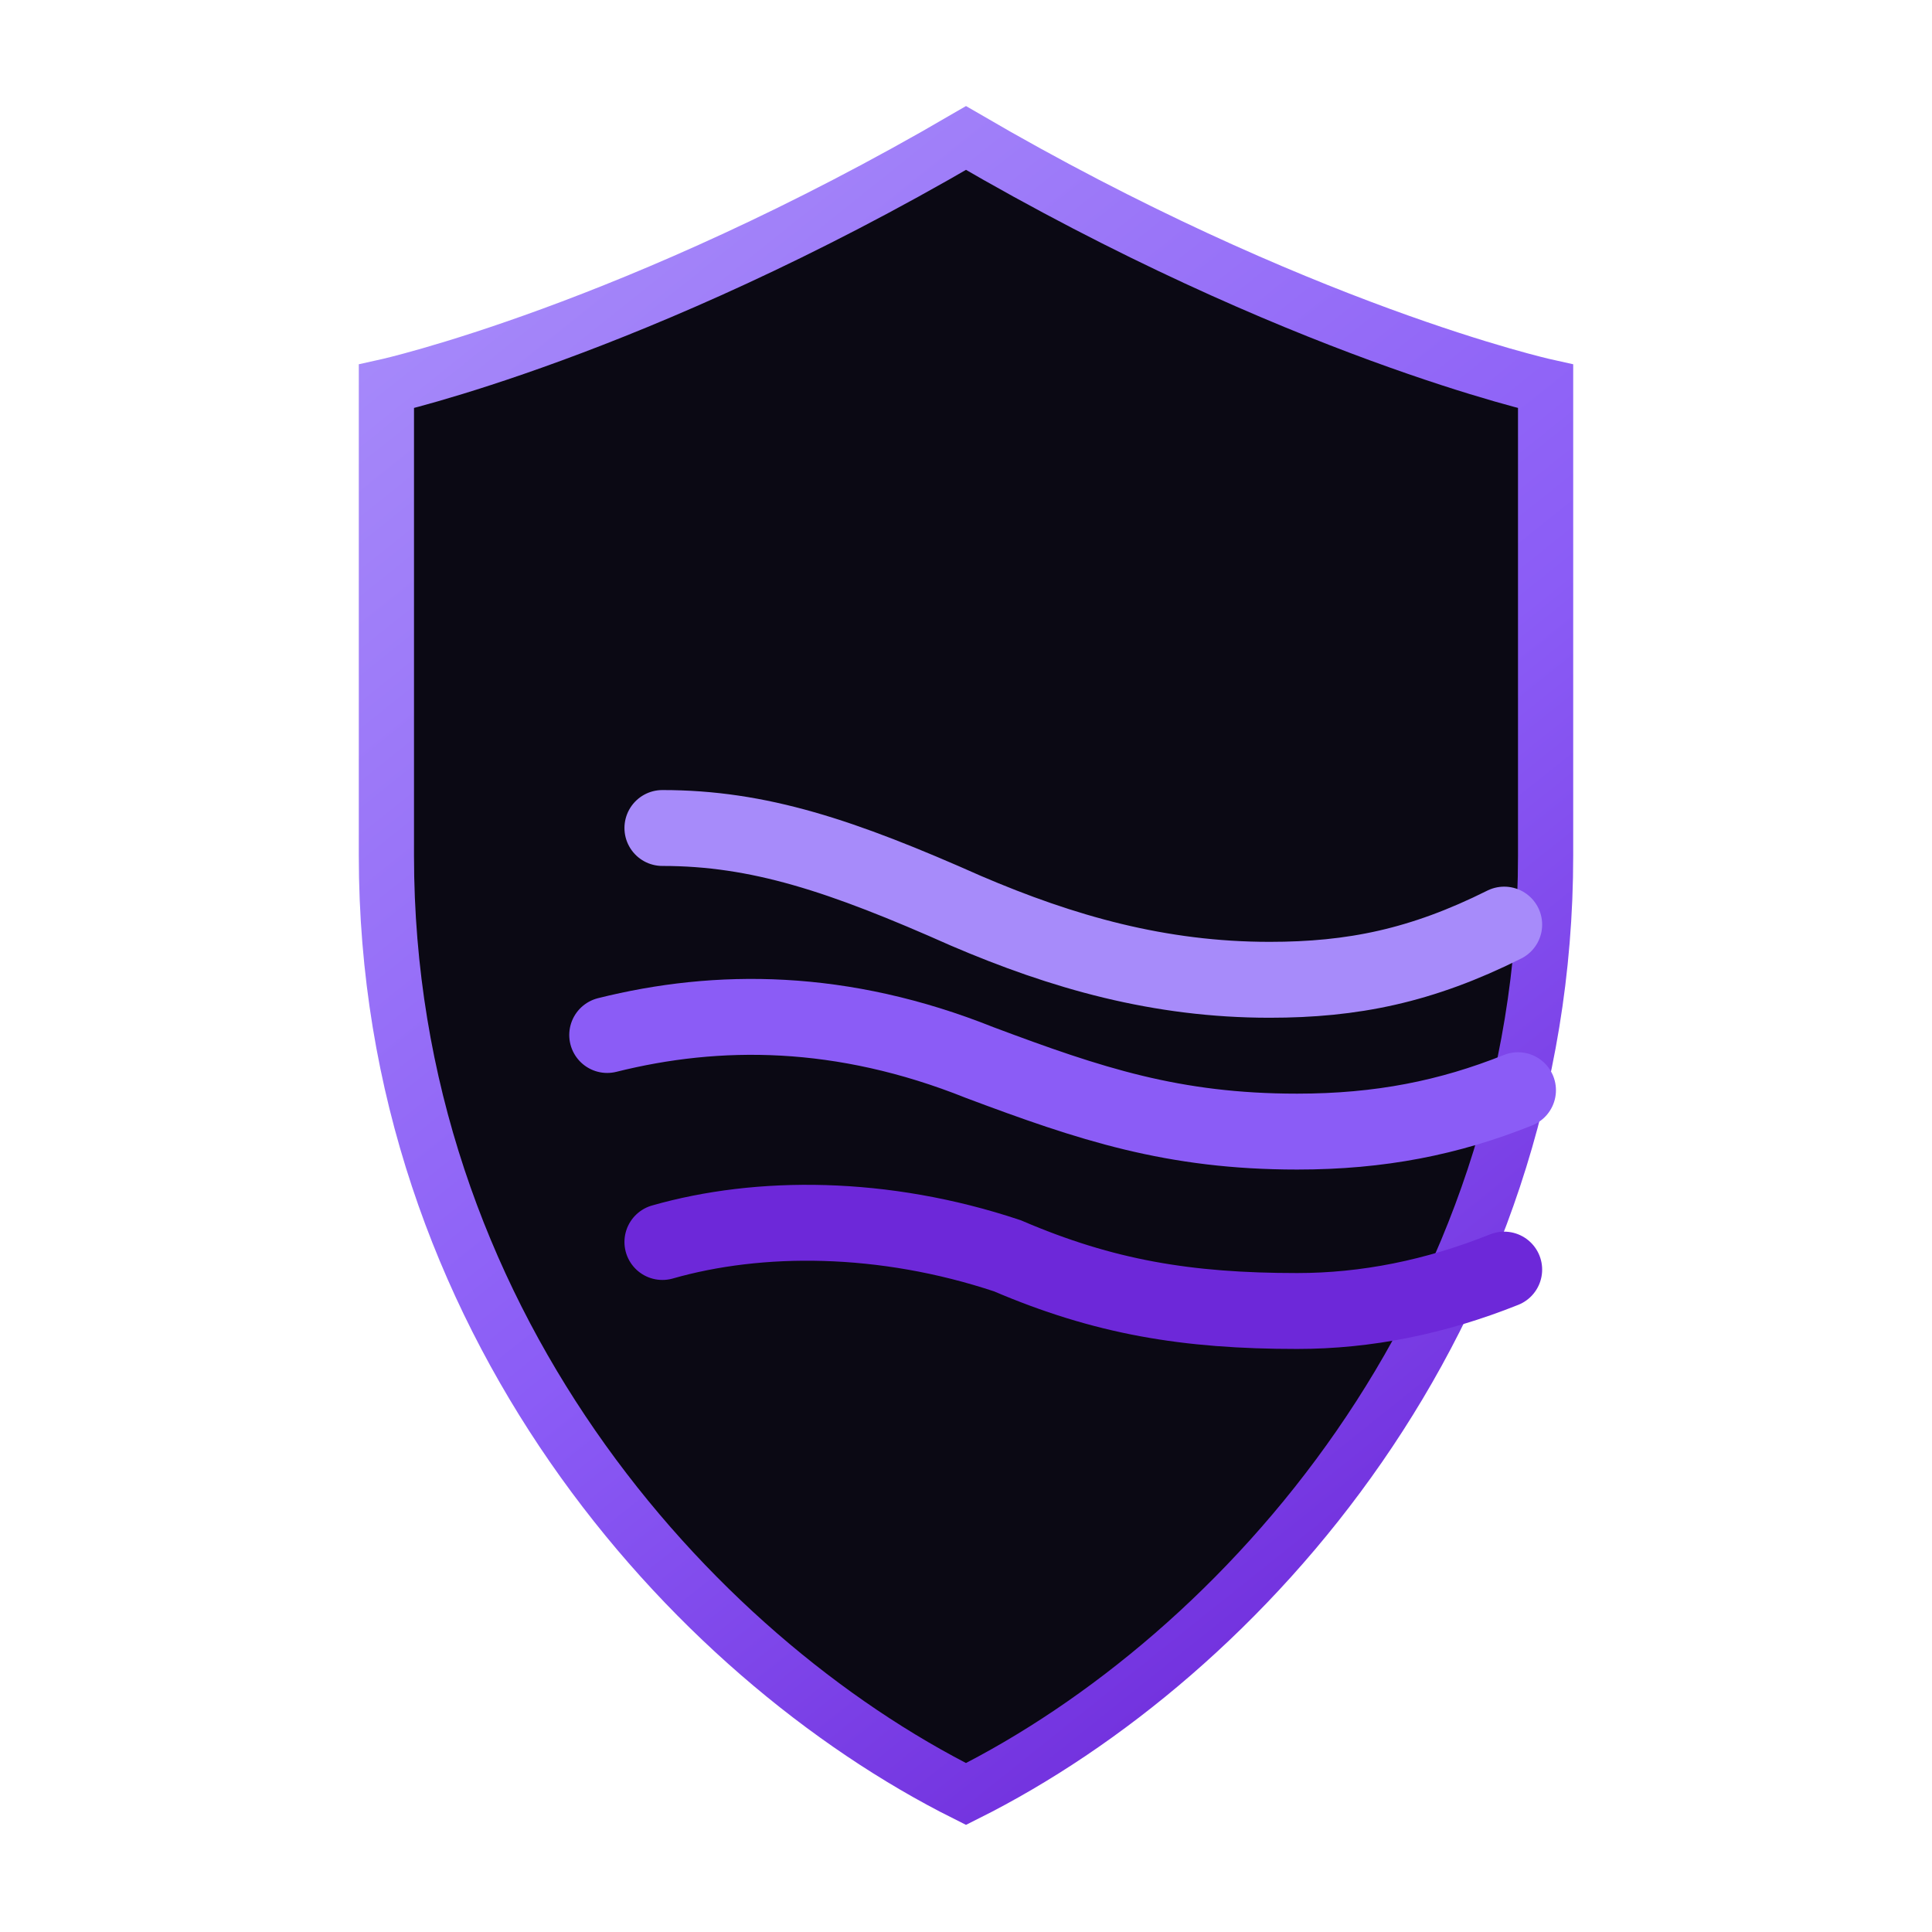
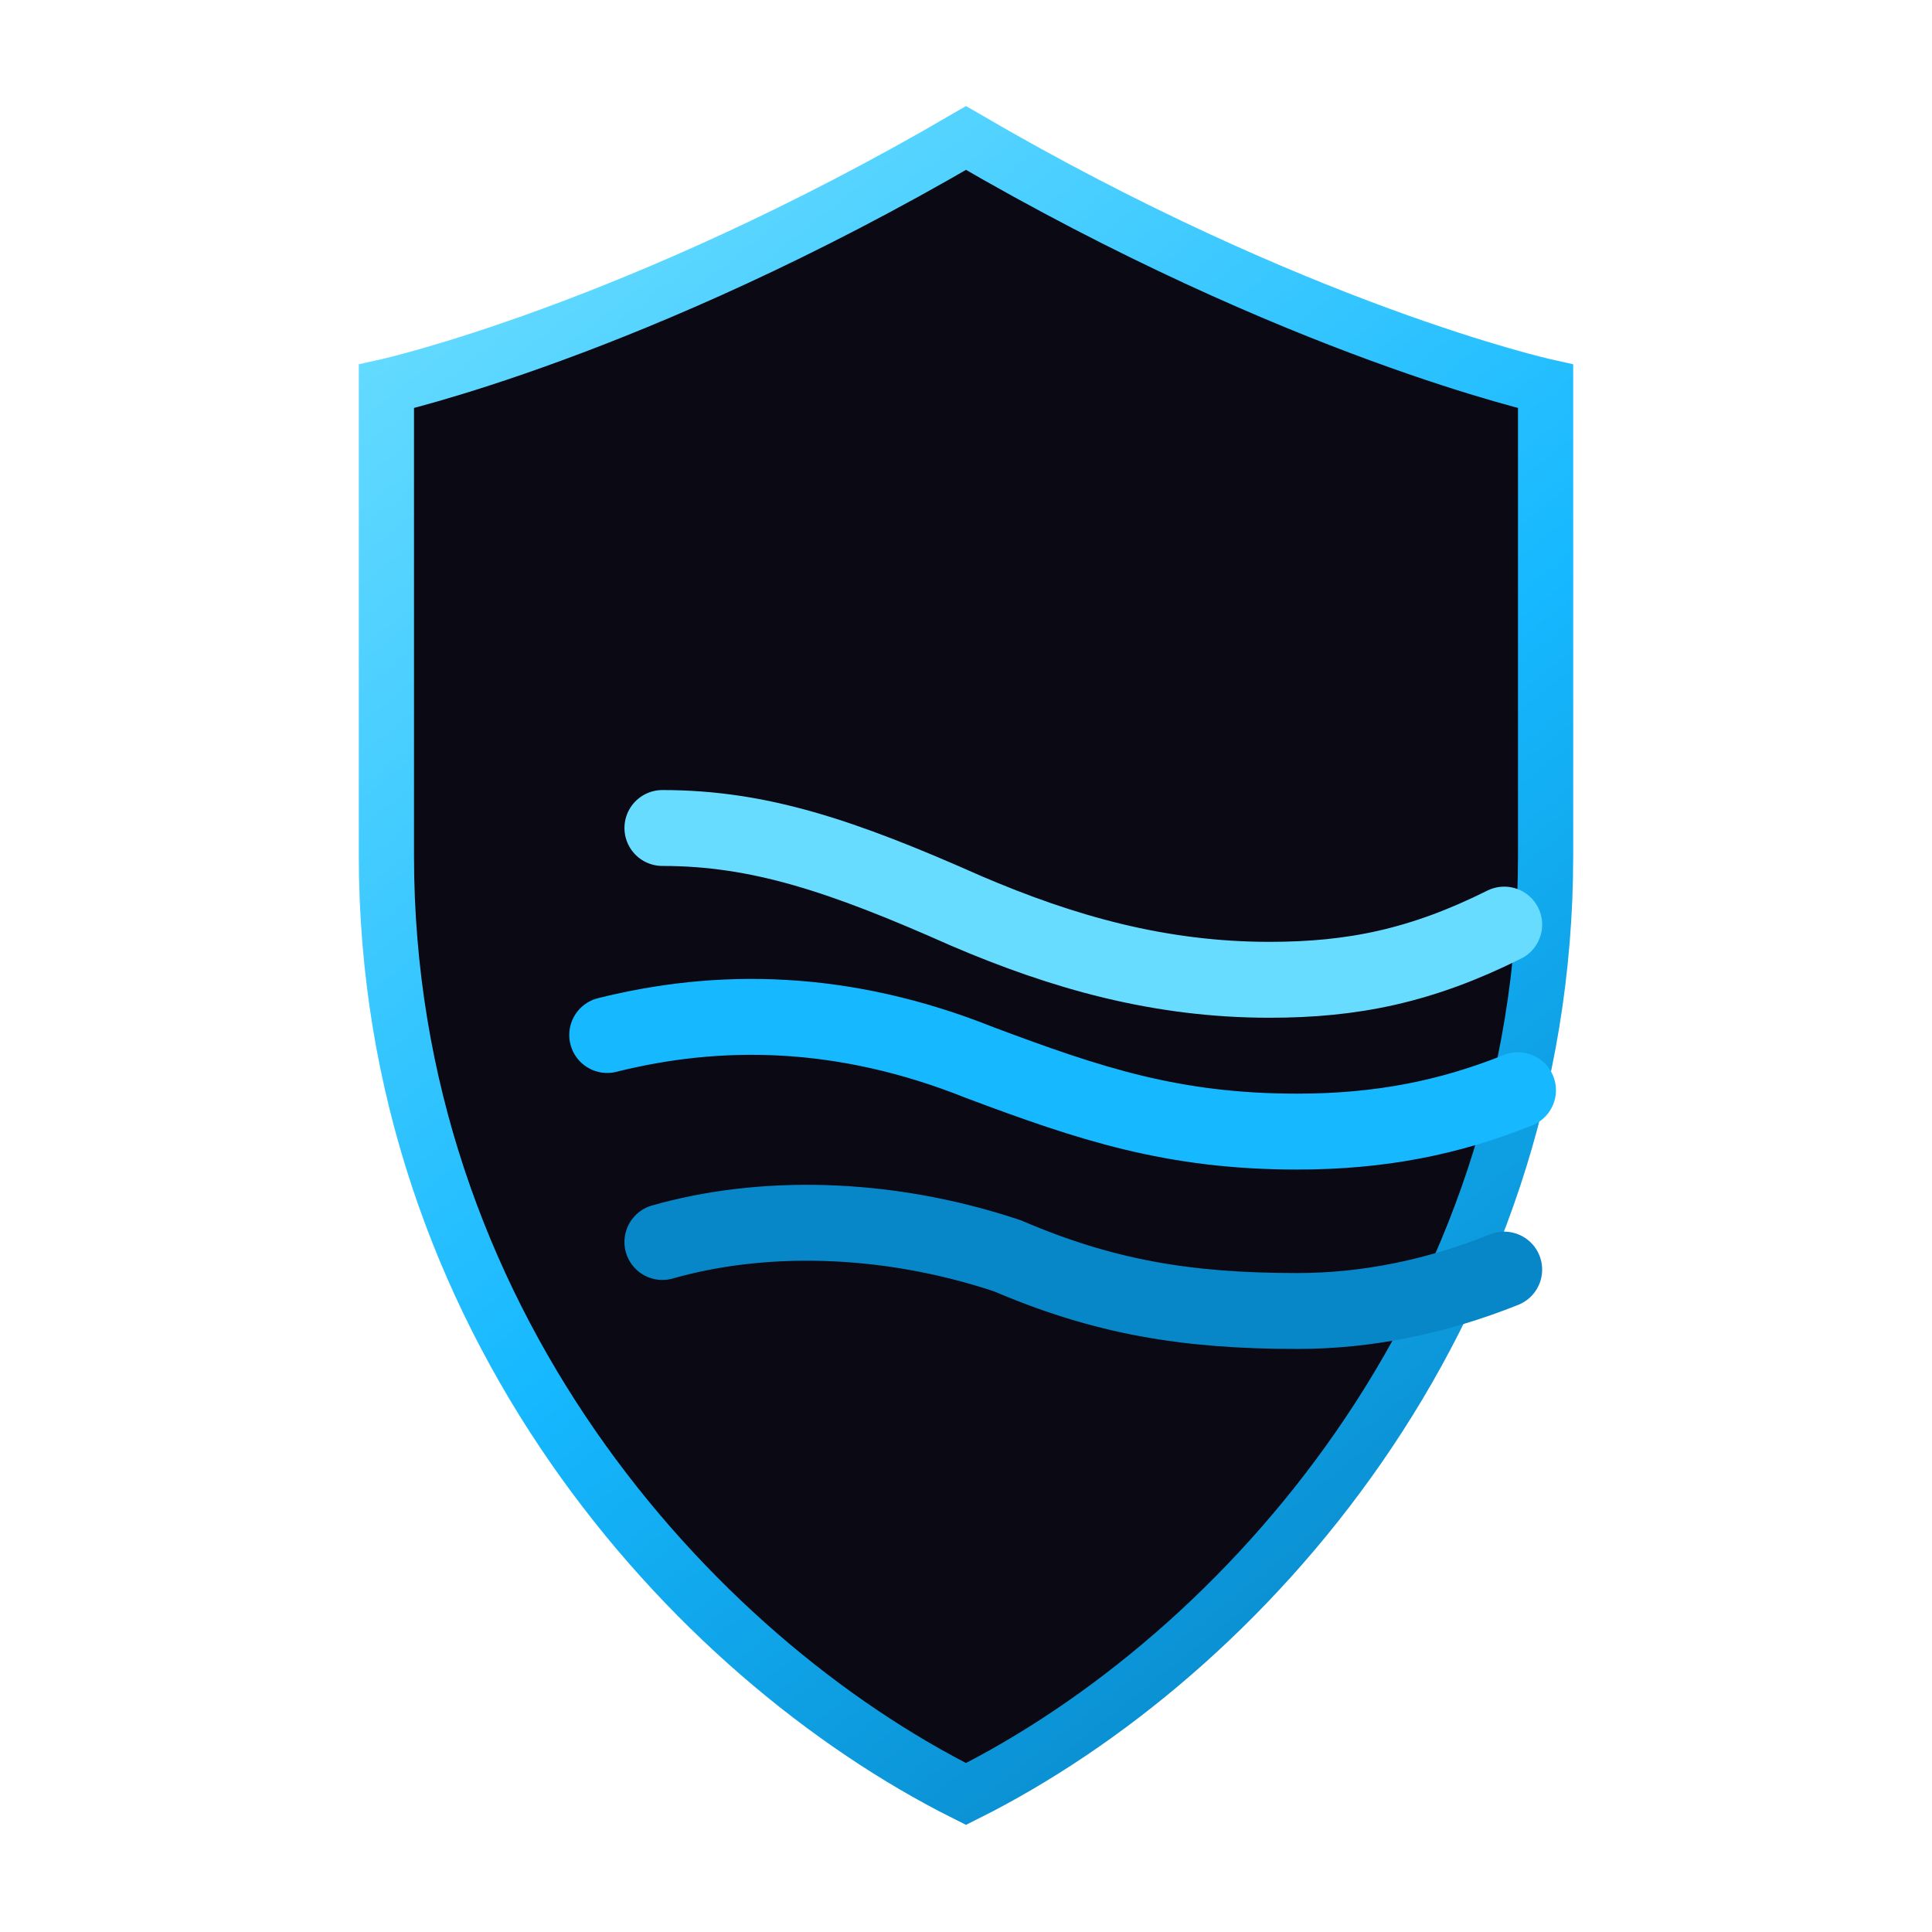
<svg xmlns="http://www.w3.org/2000/svg" width="512" height="512" viewBox="0 0 140 140" fill="none" role="img" aria-labelledby="sw-title sw-desc">
  <defs>
    <linearGradient id="sw-stroke" x1="30" y1="18" x2="110" y2="118" gradientUnits="userSpaceOnUse">
-       <stop offset="0" stop-color="#A78BFA" />
-       <stop offset="0.55" stop-color="#8B5CF6" />
-       <stop offset="1" stop-color="#6D28D9" />
+       <stop offset="0" stop-color="#68DCFF" />
+       <stop offset="0.55" stop-color="#16B8FF" />
+       <stop offset="1" stop-color="#0787C8" />
    </linearGradient>
  </defs>
  <path d="M70 10C46 24 28 28 28 28v34c0 33.5 22 58 42 68 20-10 42-34.5 42-68V28s-18-4-42-18z" fill="#0B0914" stroke="url(#sw-stroke)" stroke-width="4" />
-   <path d="M48 60c7 0 13 2 22 6 7 3 14 5 22 5 6 0 11-1 17-4" stroke="#A78BFA" stroke-width="5.5" stroke-linecap="round" />
-   <path d="M44 75c8-2 17-2 27 2 8 3 14 5 23 5 6 0 11-1 16-3" stroke="#8B5CF6" stroke-width="5.5" stroke-linecap="round" />
-   <path d="M48 90c7-2 16-2 25 1 7 3 13 4 21 4 5 0 10-1 15-3" stroke="#6D28D9" stroke-width="5.5" stroke-linecap="round" />
+   <path d="M48 60c7 0 13 2 22 6 7 3 14 5 22 5 6 0 11-1 17-4" stroke="#68DCFF" stroke-width="5.5" stroke-linecap="round" />
+   <path d="M44 75c8-2 17-2 27 2 8 3 14 5 23 5 6 0 11-1 16-3" stroke="#16B8FF" stroke-width="5.5" stroke-linecap="round" />
+   <path d="M48 90c7-2 16-2 25 1 7 3 13 4 21 4 5 0 10-1 15-3" stroke="#0787C8" stroke-width="5.5" stroke-linecap="round" />
</svg>
